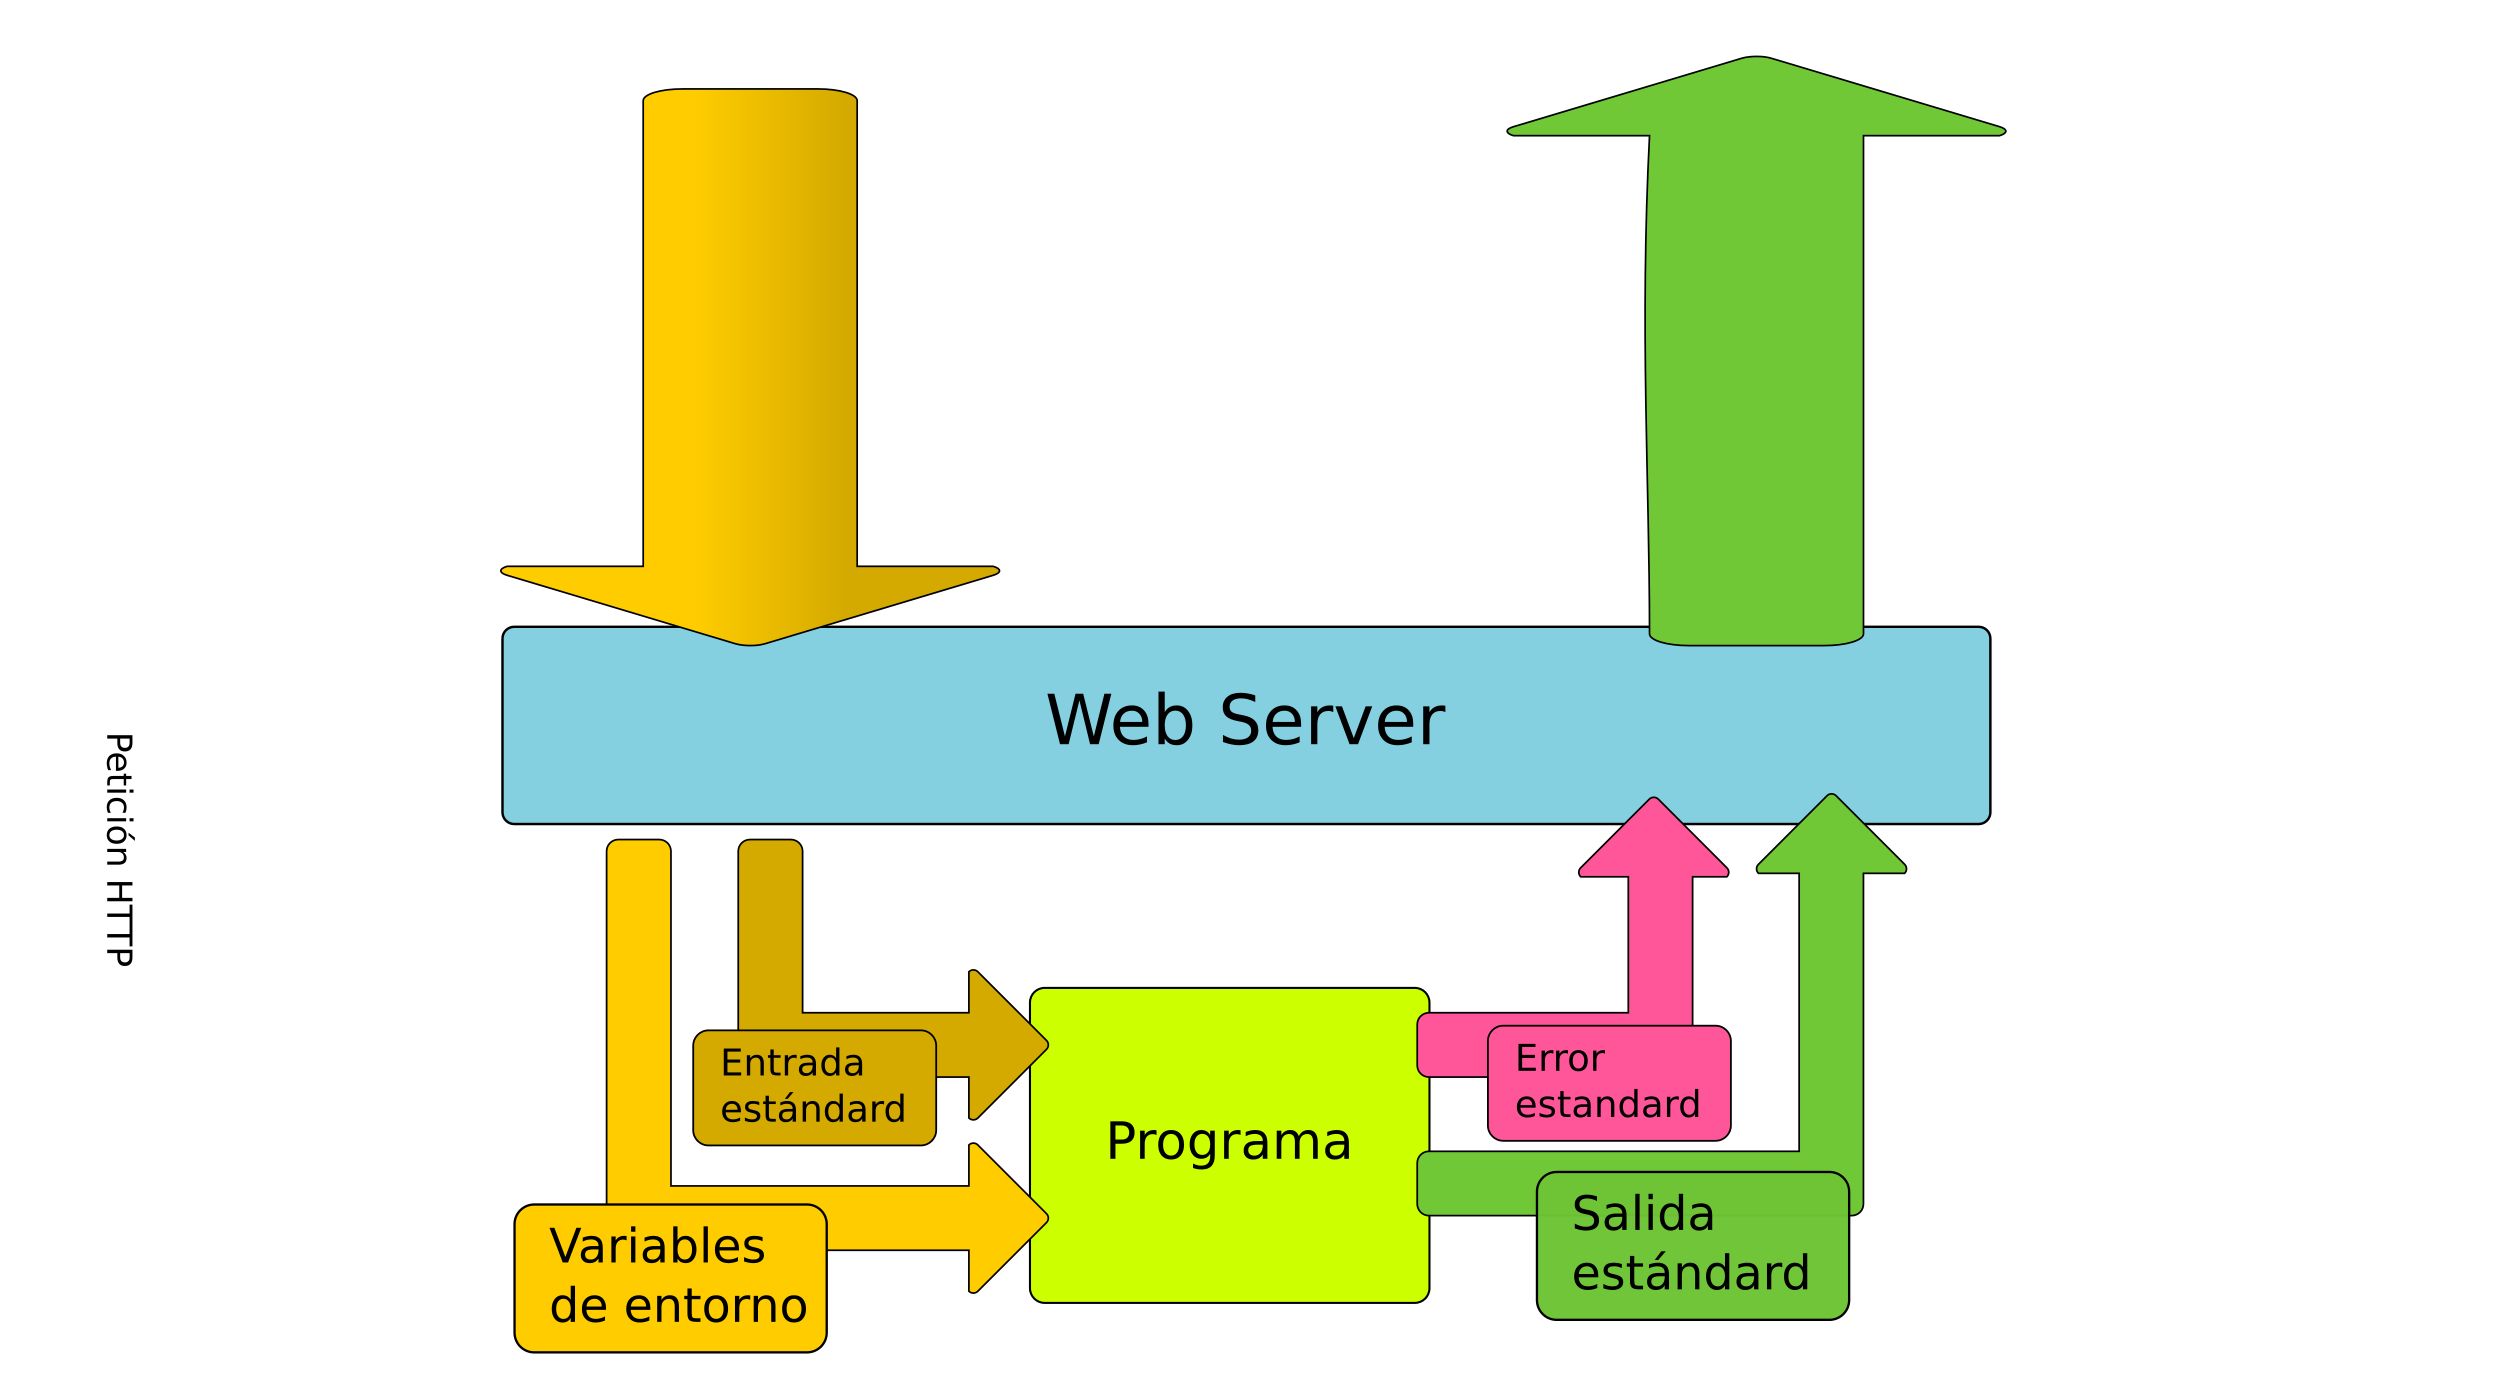
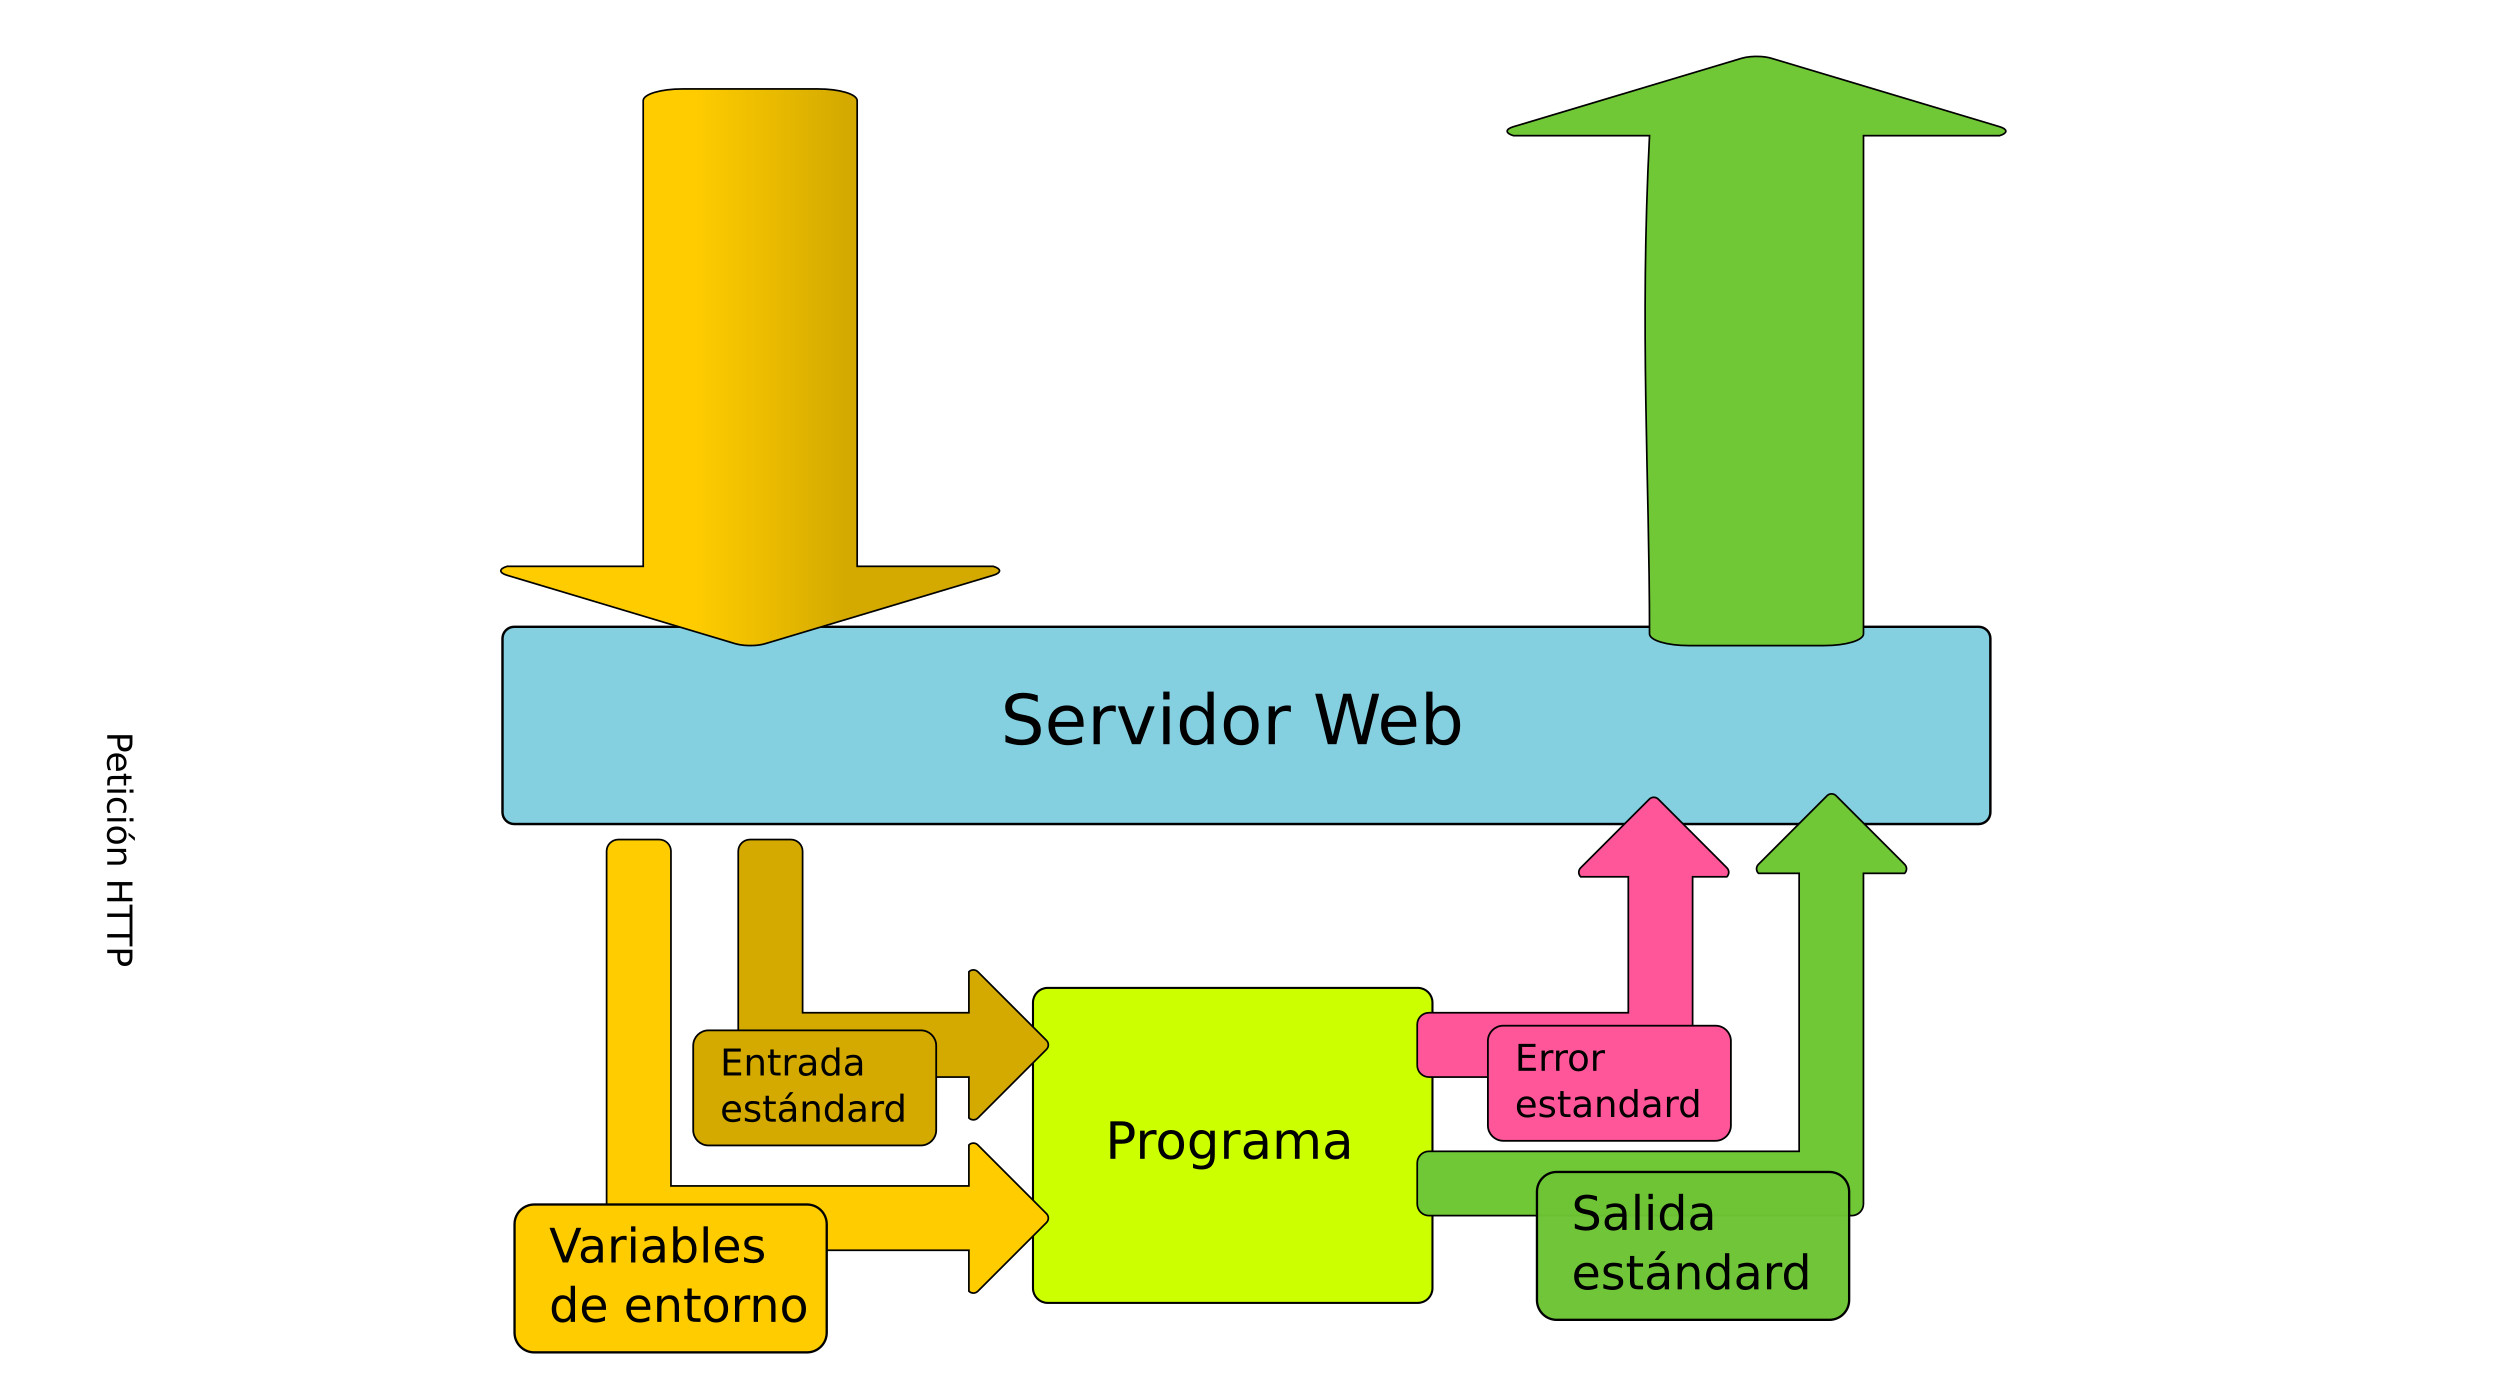
<svg xmlns="http://www.w3.org/2000/svg" xmlns:xlink="http://www.w3.org/1999/xlink" width="900" height="500" id="svg2" version="1.0">
  <defs id="defs4">
    <linearGradient id="linearGradient3347">
      <stop style="stop-color:#ffcc00;stop-opacity:1;" offset="0" id="stop3349" />
      <stop style="stop-color:#d4aa00;stop-opacity:1" offset="1" id="stop3351" />
    </linearGradient>
    <linearGradient xlink:href="#linearGradient3347" id="linearGradient3353" x1="141.928" y1="214.283" x2="206.626" y2="214.283" gradientUnits="userSpaceOnUse" gradientTransform="matrix(0.836524,0,0,0.836524,242.4797,77.47953)" />
  </defs>
  <g id="layer1" transform="translate(-110.9886,-117.9702)">
    <rect style="opacity:1;fill:#84cfe0;fill-opacity:1;fill-rule:evenodd;stroke:#000000;stroke-width:0.883px;stroke-linecap:butt;stroke-linejoin:miter;marker:none;marker-start:none;marker-mid:none;marker-end:none;stroke-miterlimit:4;stroke-dasharray:none;stroke-dashoffset:0;stroke-opacity:1;visibility:visible;display:inline;overflow:visible;enable-background:accumulate" id="rect2383" width="535.64" height="71.005" x="291.885" y="343.617" ry="4.222" />
-     <text xml:space="preserve" style="font-size:24.942px;font-style:normal;font-weight:normal;fill:#000000;fill-opacity:1;stroke:none;stroke-width:1px;stroke-linecap:butt;stroke-linejoin:miter;stroke-opacity:1;font-family:Bitstream Vera Sans" x="487.229" y="385.889" id="text2385">
-       <tspan id="tspan2387" x="487.229" y="385.889">Web Server</tspan>
+     <text xml:space="preserve" style="font-size:24.942px;font-style:normal;font-weight:normal;fill:#000000;fill-opacity:1;stroke:none;stroke-width:1px;stroke-linecap:butt;stroke-linejoin:miter;stroke-opacity:1;font-family:Bitstream Vera Sans" x="471.229" y="385.889" id="text2385">
+       <tspan id="tspan2387" x="471.229" y="385.889">Servidor Web</tspan>
    </text>
-     <rect style="opacity:1;fill:#ccff00;fill-opacity:1;fill-rule:evenodd;stroke:#000000;stroke-width:0.754px;stroke-linecap:butt;stroke-linejoin:miter;marker:none;marker-start:none;marker-mid:none;marker-end:none;stroke-miterlimit:4;stroke-dasharray:none;stroke-dashoffset:0;stroke-opacity:1;visibility:visible;display:inline;overflow:visible;enable-background:accumulate" id="rect2389" width="143.817" height="113.407" x="481.779" y="473.608" ry="5.288" />
+     <rect style="opacity:1;fill:#ccff00;fill-opacity:1;fill-rule:evenodd;stroke:#000000;stroke-width:0.754px;stroke-linecap:butt;stroke-linejoin:miter;marker:none;marker-start:none;marker-mid:none;marker-end:none;stroke-miterlimit:4;stroke-dasharray:none;stroke-dashoffset:0;stroke-opacity:1;visibility:visible;display:inline;overflow:visible;enable-background:accumulate" id="rect2389" width="143.817" height="113.407" x="482.862" y="473.608" ry="5.288" />
    <text xml:space="preserve" style="font-size:18.494px;font-style:normal;font-weight:normal;fill:#000000;fill-opacity:1;stroke:none;stroke-width:1px;stroke-linecap:butt;stroke-linejoin:miter;stroke-opacity:1;font-family:Bitstream Vera Sans" x="508.906" y="535.13" id="text2391">
      <tspan id="tspan2393" x="508.906" y="535.13">Programa</tspan>
    </text>
    <path style="opacity:1;fill:#ffcc00;fill-opacity:1;fill-rule:evenodd;stroke:#000000;stroke-width:0.624px;stroke-linecap:butt;stroke-linejoin:miter;marker:none;marker-start:none;marker-mid:none;marker-end:none;stroke-miterlimit:4;stroke-dasharray:none;stroke-dashoffset:0;stroke-opacity:1;visibility:visible;display:inline;overflow:visible;enable-background:accumulate" d="M 333.615,420.207 C 331.267,420.207 329.367,422.088 329.367,424.435 L 329.367,549.147 L 329.367,563.839 C 329.367,566.187 331.267,568.068 333.615,568.068 L 348.288,568.068 L 459.791,568.068 L 459.791,582.799 C 460.689,583.697 462.129,583.697 463.026,582.799 L 487.715,558.11 C 488.612,557.213 488.612,555.773 487.715,554.876 L 463.026,530.167 C 462.129,529.27 460.689,529.27 459.791,530.167 L 459.791,544.918 L 352.536,544.918 L 352.536,424.435 C 352.536,422.088 350.635,420.207 348.288,420.207 L 333.615,420.207 z" id="rect2395" />
    <path style="fill:#d4aa00;fill-opacity:1;fill-rule:evenodd;stroke:#000000;stroke-width:0.624px;stroke-linecap:butt;stroke-linejoin:miter;marker:none;marker-start:none;marker-mid:none;marker-end:none;stroke-miterlimit:4;stroke-dashoffset:0;stroke-opacity:1;visibility:visible;display:inline;overflow:visible;enable-background:accumulate" d="M 381.005,420.207 C 378.658,420.207 376.757,422.088 376.757,424.435 L 376.757,486.791 L 376.757,501.484 C 376.757,503.831 378.658,505.712 381.005,505.712 L 395.678,505.712 L 459.791,505.712 L 459.791,520.444 C 460.689,521.341 462.129,521.341 463.026,520.444 L 487.715,495.755 C 488.612,494.857 488.612,493.417 487.715,492.52 L 463.026,467.811 C 462.129,466.914 460.689,466.914 459.791,467.811 L 459.791,482.562 L 399.926,482.562 L 399.926,424.435 C 399.926,422.088 398.026,420.207 395.678,420.207 L 381.005,420.207 z" id="path2452" />
    <path style="opacity:1;fill:#71c837;fill-opacity:1;fill-rule:evenodd;stroke:#000000;stroke-width:0.624px;stroke-linecap:butt;stroke-linejoin:miter;marker:none;marker-start:none;marker-mid:none;marker-end:none;stroke-miterlimit:4;stroke-dasharray:none;stroke-dashoffset:0;stroke-opacity:1;visibility:visible;display:inline;overflow:visible;enable-background:accumulate" d="M 770.354,403.76 C 769.768,403.76 769.185,403.974 768.736,404.423 L 744.028,429.131 C 743.13,430.029 743.13,431.469 744.028,432.366 L 758.682,432.366 L 758.682,532.447 L 625.421,532.447 C 623.073,532.447 621.192,534.328 621.192,536.676 L 621.192,551.368 C 621.192,553.716 623.073,555.597 625.421,555.597 L 762.91,555.597 L 777.603,555.597 C 779.95,555.597 781.831,553.716 781.831,551.368 L 781.831,536.676 L 781.831,432.366 L 796.66,432.366 C 797.558,431.469 797.558,430.029 796.66,429.131 L 771.971,404.423 C 771.522,403.974 770.939,403.76 770.354,403.76 z" id="path2458" />
    <path style="fill:#ff5599;fill-opacity:1;fill-rule:evenodd;stroke:#000000;stroke-width:0.624px;stroke-linecap:butt;stroke-linejoin:miter;marker:none;marker-start:none;marker-mid:none;marker-end:none;stroke-miterlimit:4;stroke-dashoffset:0;stroke-opacity:1;visibility:visible;display:inline;overflow:visible;enable-background:accumulate" d="M 706.356,405.007 C 705.77,405.007 705.187,405.221 704.738,405.67 L 680.03,430.378 C 679.132,431.276 679.132,432.716 680.03,433.613 L 697.178,433.613 L 697.178,482.562 L 625.421,482.562 C 623.073,482.562 621.192,484.444 621.192,486.791 L 621.192,501.484 C 621.192,503.831 623.073,505.712 625.421,505.712 L 701.406,505.712 L 716.099,505.712 C 718.446,505.712 720.327,503.831 720.327,501.484 L 720.327,486.791 L 720.327,433.613 L 732.662,433.613 C 733.559,432.716 733.559,431.276 732.662,430.378 L 707.973,405.67 C 707.524,405.221 706.941,405.007 706.356,405.007 z" id="path2464" />
    <path style="fill:url(#linearGradient3353);fill-opacity:1;fill-rule:evenodd;stroke:#000000;stroke-width:0.614px;stroke-linecap:butt;stroke-linejoin:miter;marker:none;marker-start:none;marker-mid:none;marker-end:none;stroke-miterlimit:4;stroke-dashoffset:0;stroke-opacity:1;visibility:visible;display:inline;overflow:visible;enable-background:accumulate" d="M 356.631,149.989 C 348.823,149.989 342.542,151.876 342.542,154.217 L 342.542,321.852 L 293.534,321.852 C 290.549,322.747 290.549,324.172 293.534,325.067 L 375.669,349.697 C 377.534,350.257 380.109,350.48 382.508,350.341 C 383.948,350.257 385.325,350.033 386.444,349.697 L 468.579,325.067 C 471.564,324.172 471.564,322.747 468.579,321.852 L 419.571,321.852 L 419.571,154.217 C 419.571,151.876 413.29,149.989 405.482,149.989 L 356.631,149.989 z" id="path3280" />
    <path style="fill:#71c837;fill-opacity:1;fill-rule:evenodd;stroke:#000000;stroke-width:0.614px;stroke-linecap:butt;stroke-linejoin:miter;marker:none;marker-start:none;marker-mid:none;marker-end:none;stroke-miterlimit:4;stroke-dashoffset:0;stroke-opacity:1;visibility:visible;display:inline;overflow:visible;enable-background:accumulate" d="M 718.908,350.381 C 711.1,350.381 704.819,348.494 704.819,346.153 C 704.819,290.274 701.238,237.012 704.819,166.807 L 655.812,166.807 C 652.826,165.911 652.826,164.486 655.812,163.591 L 737.946,138.961 C 739.811,138.401 742.386,138.178 744.786,138.318 C 746.225,138.402 747.602,138.625 748.722,138.961 L 830.856,163.591 C 833.841,164.486 833.841,165.911 830.856,166.807 L 781.848,166.807 L 781.848,346.153 C 781.848,348.494 775.567,350.381 767.76,350.381 L 718.908,350.381 z" id="path3287" />
    <text xml:space="preserve" style="font-size:12.458px;font-style:normal;font-variant:normal;font-weight:normal;font-stretch:normal;text-align:start;line-height:125%;writing-mode:tb-rl;text-anchor:start;fill:#000000;fill-opacity:1;stroke:none;stroke-width:1px;stroke-linecap:butt;stroke-linejoin:miter;stroke-opacity:1;font-family:Bitstream Vera Sans;-inkscape-font-specification:Bitstream Vera Sans" x="379.417" y="155.902" id="text3295">
      <tspan id="tspan3297" x="153.902" y="381.417">Petición HTTP</tspan>
    </text>
    <text id="text3299" y="145.864" x="745.815" style="font-size:12.458px;font-style:normal;font-variant:normal;font-weight:normal;font-stretch:normal;text-align:start;line-height:125%;writing-mode:tb-rl;text-anchor:start;fill:#000000;fill-opacity:1;stroke:none;stroke-width:1px;stroke-linecap:butt;stroke-linejoin:miter;stroke-opacity:1;font-family:Bitstream Vera Sans;-inkscape-font-specification:Bitstream Vera Sans" xml:space="preserve">
      <tspan y="747.815" x="143.864" id="tspan3301">Respuesta HTTP</tspan>
    </text>
    <rect style="opacity:1;fill:#ffcc00;fill-opacity:1;fill-rule:evenodd;stroke:#000000;stroke-width:0.837px;stroke-linecap:butt;stroke-linejoin:miter;marker:none;marker-start:none;marker-mid:none;marker-end:none;stroke-miterlimit:4;stroke-dasharray:none;stroke-dashoffset:0;stroke-opacity:1;visibility:visible;display:inline;overflow:visible;enable-background:accumulate" id="rect3309" width="112.387" height="53.236" x="296.223" y="551.592" ry="7.095" />
    <text xml:space="preserve" style="font-size:17.106px;font-style:normal;font-weight:normal;fill:#000000;fill-opacity:1;stroke:none;stroke-width:1px;stroke-linecap:butt;stroke-linejoin:miter;stroke-opacity:1;font-family:Bitstream Vera Sans" x="308.68" y="572.451" id="text3303">
      <tspan id="tspan3305" x="308.68" y="572.451">Variables </tspan>
      <tspan x="308.68" y="593.833" id="tspan3307">de entorno</tspan>
    </text>
    <rect ry="5.523" y="488.897" x="360.543" height="41.436" width="87.477" id="rect3311" style="opacity:1;fill:#d4aa00;fill-opacity:1;fill-rule:evenodd;stroke:#000000;stroke-width:0.651px;stroke-linecap:butt;stroke-linejoin:miter;marker:none;marker-start:none;marker-mid:none;marker-end:none;stroke-miterlimit:4;stroke-dasharray:none;stroke-dashoffset:0;stroke-opacity:1;visibility:visible;display:inline;overflow:visible;enable-background:accumulate" />
    <text id="text3313" y="505.132" x="370.239" style="font-size:13.315px;font-style:normal;font-weight:normal;fill:#000000;fill-opacity:1;stroke:none;stroke-width:1px;stroke-linecap:butt;stroke-linejoin:miter;stroke-opacity:1;font-family:Bitstream Vera Sans" xml:space="preserve">
      <tspan id="tspan3317" y="505.132" x="370.239">Entrada</tspan>
      <tspan y="521.775" x="370.239" id="tspan3321">estándard</tspan>
    </text>
    <rect ry="7.095" y="539.881" x="664.294" height="53.236" width="112.387" id="rect3323" style="opacity:1;fill:#6ec435;fill-opacity:0.975;fill-rule:evenodd;stroke:#000000;stroke-width:0.837px;stroke-linecap:butt;stroke-linejoin:miter;marker:none;marker-start:none;marker-mid:none;marker-end:none;stroke-miterlimit:4;stroke-dasharray:none;stroke-dashoffset:0;stroke-opacity:1;visibility:visible;display:inline;overflow:visible;enable-background:accumulate" />
    <text id="text3325" y="560.74" x="676.751" style="font-size:17.106px;font-style:normal;font-weight:normal;fill:#000000;fill-opacity:1;stroke:none;stroke-width:1px;stroke-linecap:butt;stroke-linejoin:miter;stroke-opacity:1;font-family:Bitstream Vera Sans" xml:space="preserve">
      <tspan id="tspan3329" y="560.74" x="676.751">Salida</tspan>
      <tspan y="582.122" x="676.751" id="tspan3333">estándard</tspan>
    </text>
    <rect style="opacity:1;fill:#ff5599;fill-opacity:1;fill-rule:evenodd;stroke:#000000;stroke-width:0.651px;stroke-linecap:butt;stroke-linejoin:miter;marker:none;marker-start:none;marker-mid:none;marker-end:none;stroke-miterlimit:4;stroke-dasharray:none;stroke-dashoffset:0;stroke-opacity:1;visibility:visible;display:inline;overflow:visible;enable-background:accumulate" id="rect3335" width="87.477" height="41.436" x="646.634" y="487.224" ry="5.523" />
    <text xml:space="preserve" style="font-size:13.315px;font-style:normal;font-weight:normal;fill:#000000;fill-opacity:1;stroke:none;stroke-width:1px;stroke-linecap:butt;stroke-linejoin:miter;stroke-opacity:1;font-family:Bitstream Vera Sans" x="656.33" y="503.459" id="text3337">
      <tspan id="tspan3341" x="656.33" y="503.459">Error</tspan>
      <tspan x="656.33" y="520.102" id="tspan3345">estandard</tspan>
    </text>
  </g>
</svg>
